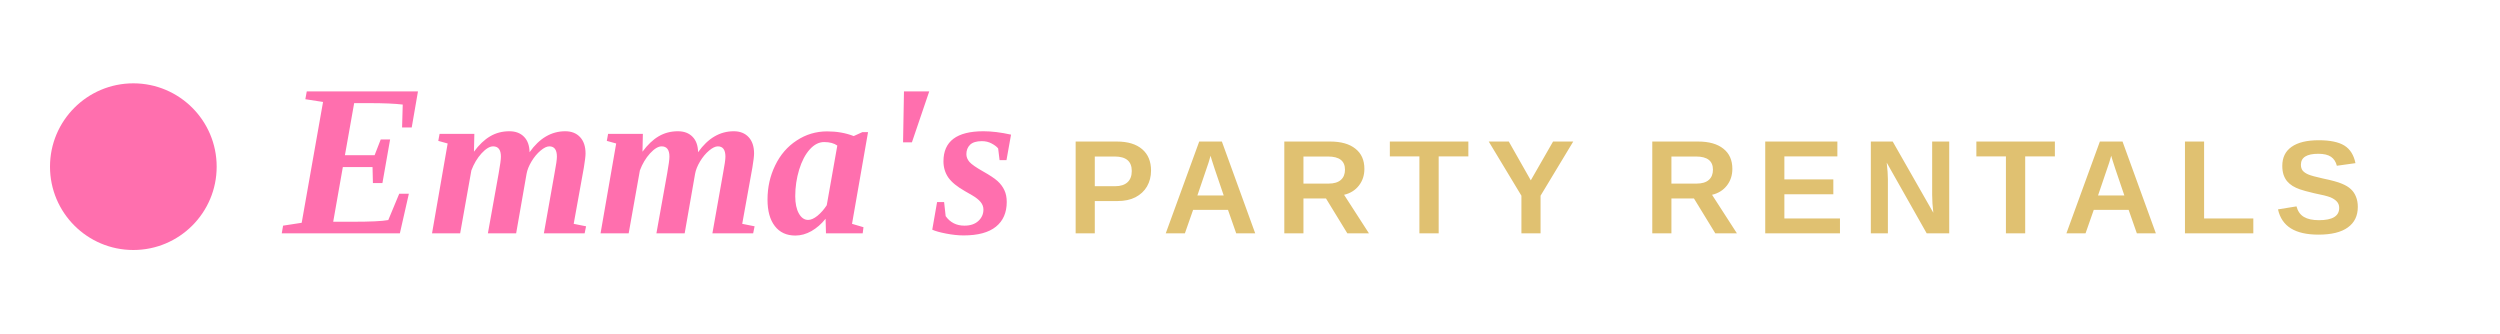
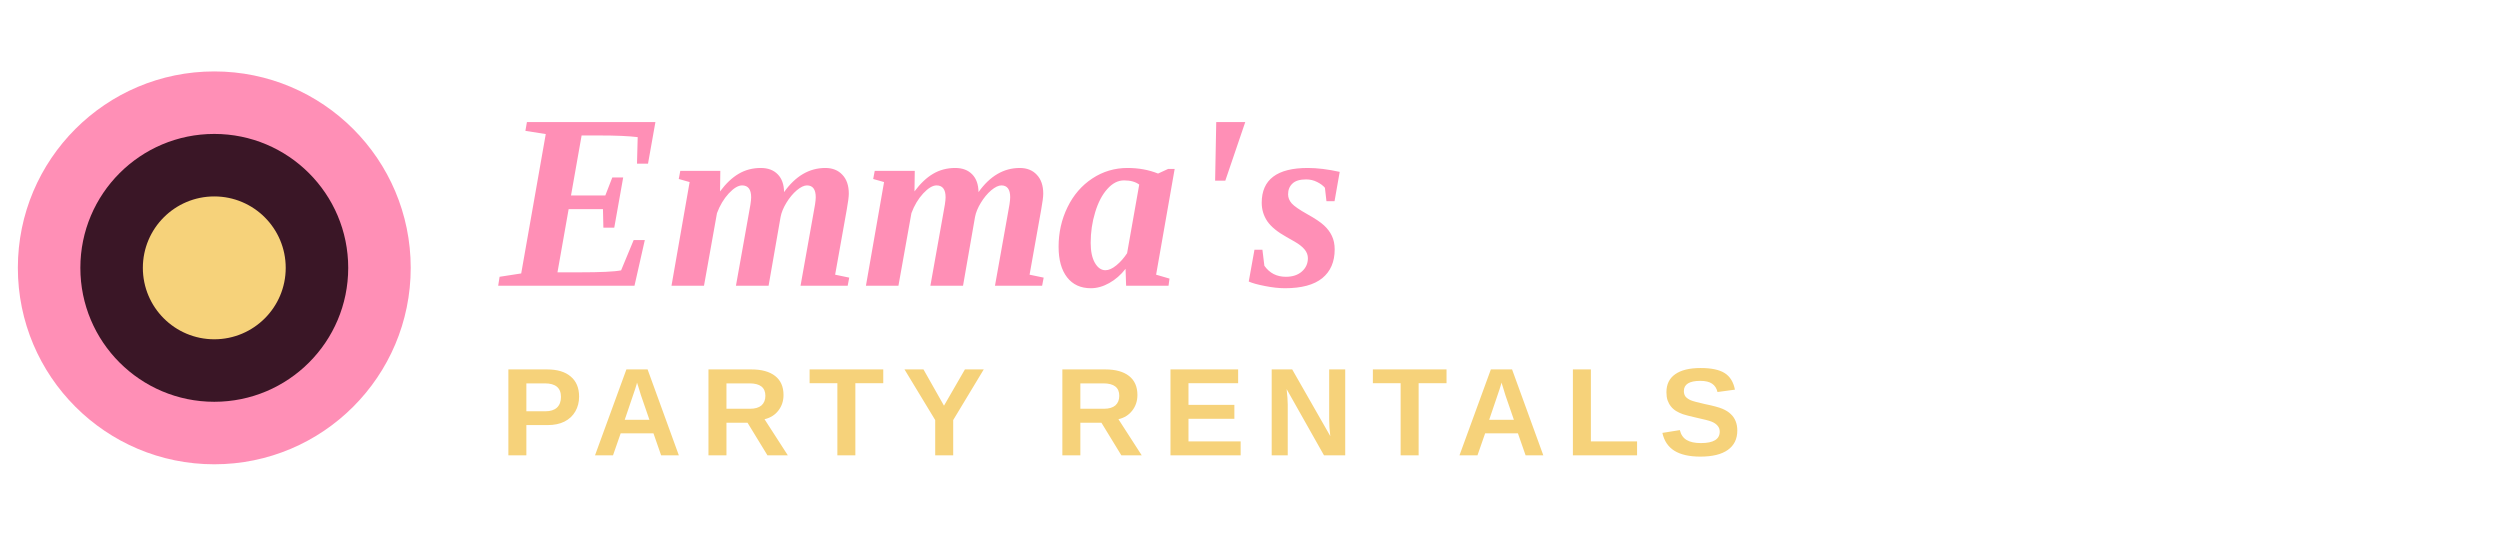
- <svg xmlns="http://www.w3.org/2000/svg" width="300" height="40" viewBox="0 0 300 40" role="img" aria-label="Emma's Party Rentals logo">
-   <circle cx="16" cy="20" r="10" fill="#ff6fae" />
-   <text x="34" y="28" font-family="Georgia, 'Times New Roman', serif" font-size="26" font-weight="bold" font-style="italic" fill="#ff6fae">Emma's</text>
-   <text x="128" y="28" font-family="Arial, sans-serif" font-size="16" font-weight="700" letter-spacing="2" fill="#e0c171">PARTY RENTALS</text>
+ <svg xmlns="http://www.w3.org/2000/svg" width="280" height="60" viewBox="0 0 280 60" role="img" aria-label="Emma's Party Rentals logo">
+   <circle cx="24" cy="30" r="22" fill="#ff8fb6" />
+   <circle cx="24" cy="30" r="15" fill="#3a1626" />
+   <circle cx="24" cy="30" r="8" fill="#f6d27a" />
+   <text x="56" y="32" font-family="Georgia, 'Times New Roman', serif" font-size="28" font-weight="bold" font-style="italic" fill="#ff8fb6">Emma's</text>
+   <text x="56" y="51" font-family="Arial, sans-serif" font-size="14" font-weight="700" letter-spacing="2" fill="#f6d27a">PARTY RENTALS</text>
</svg>
